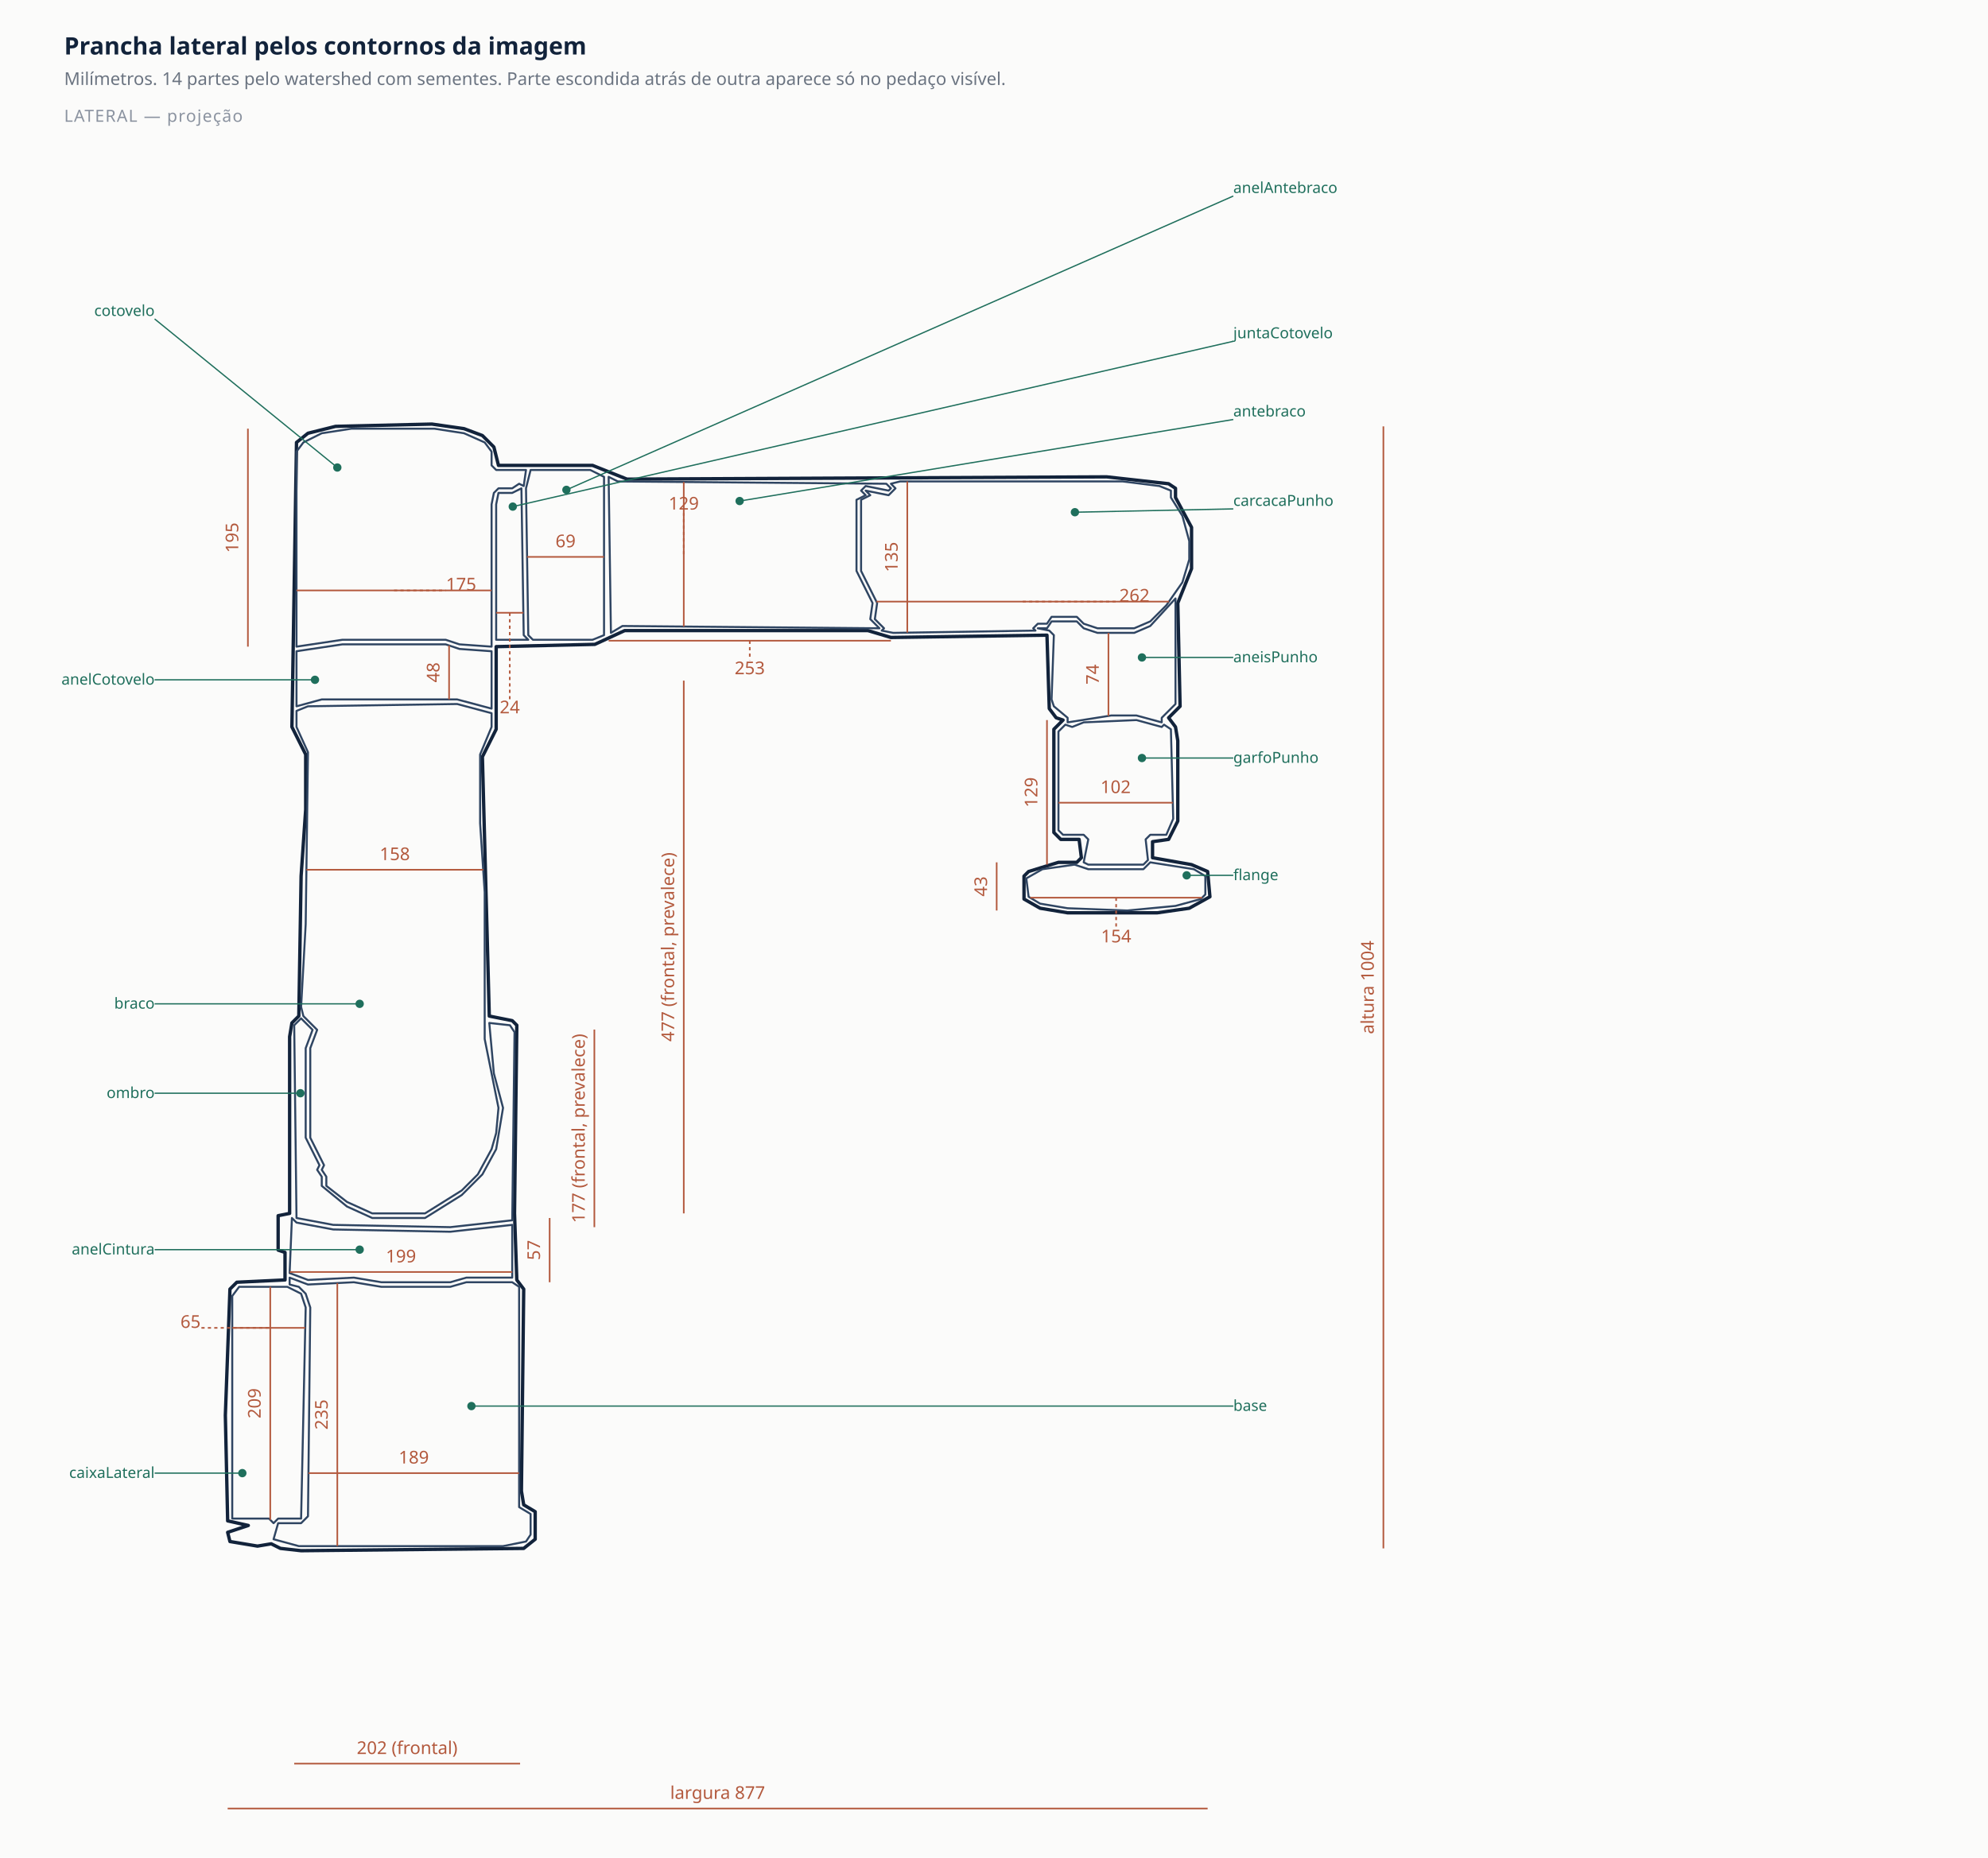
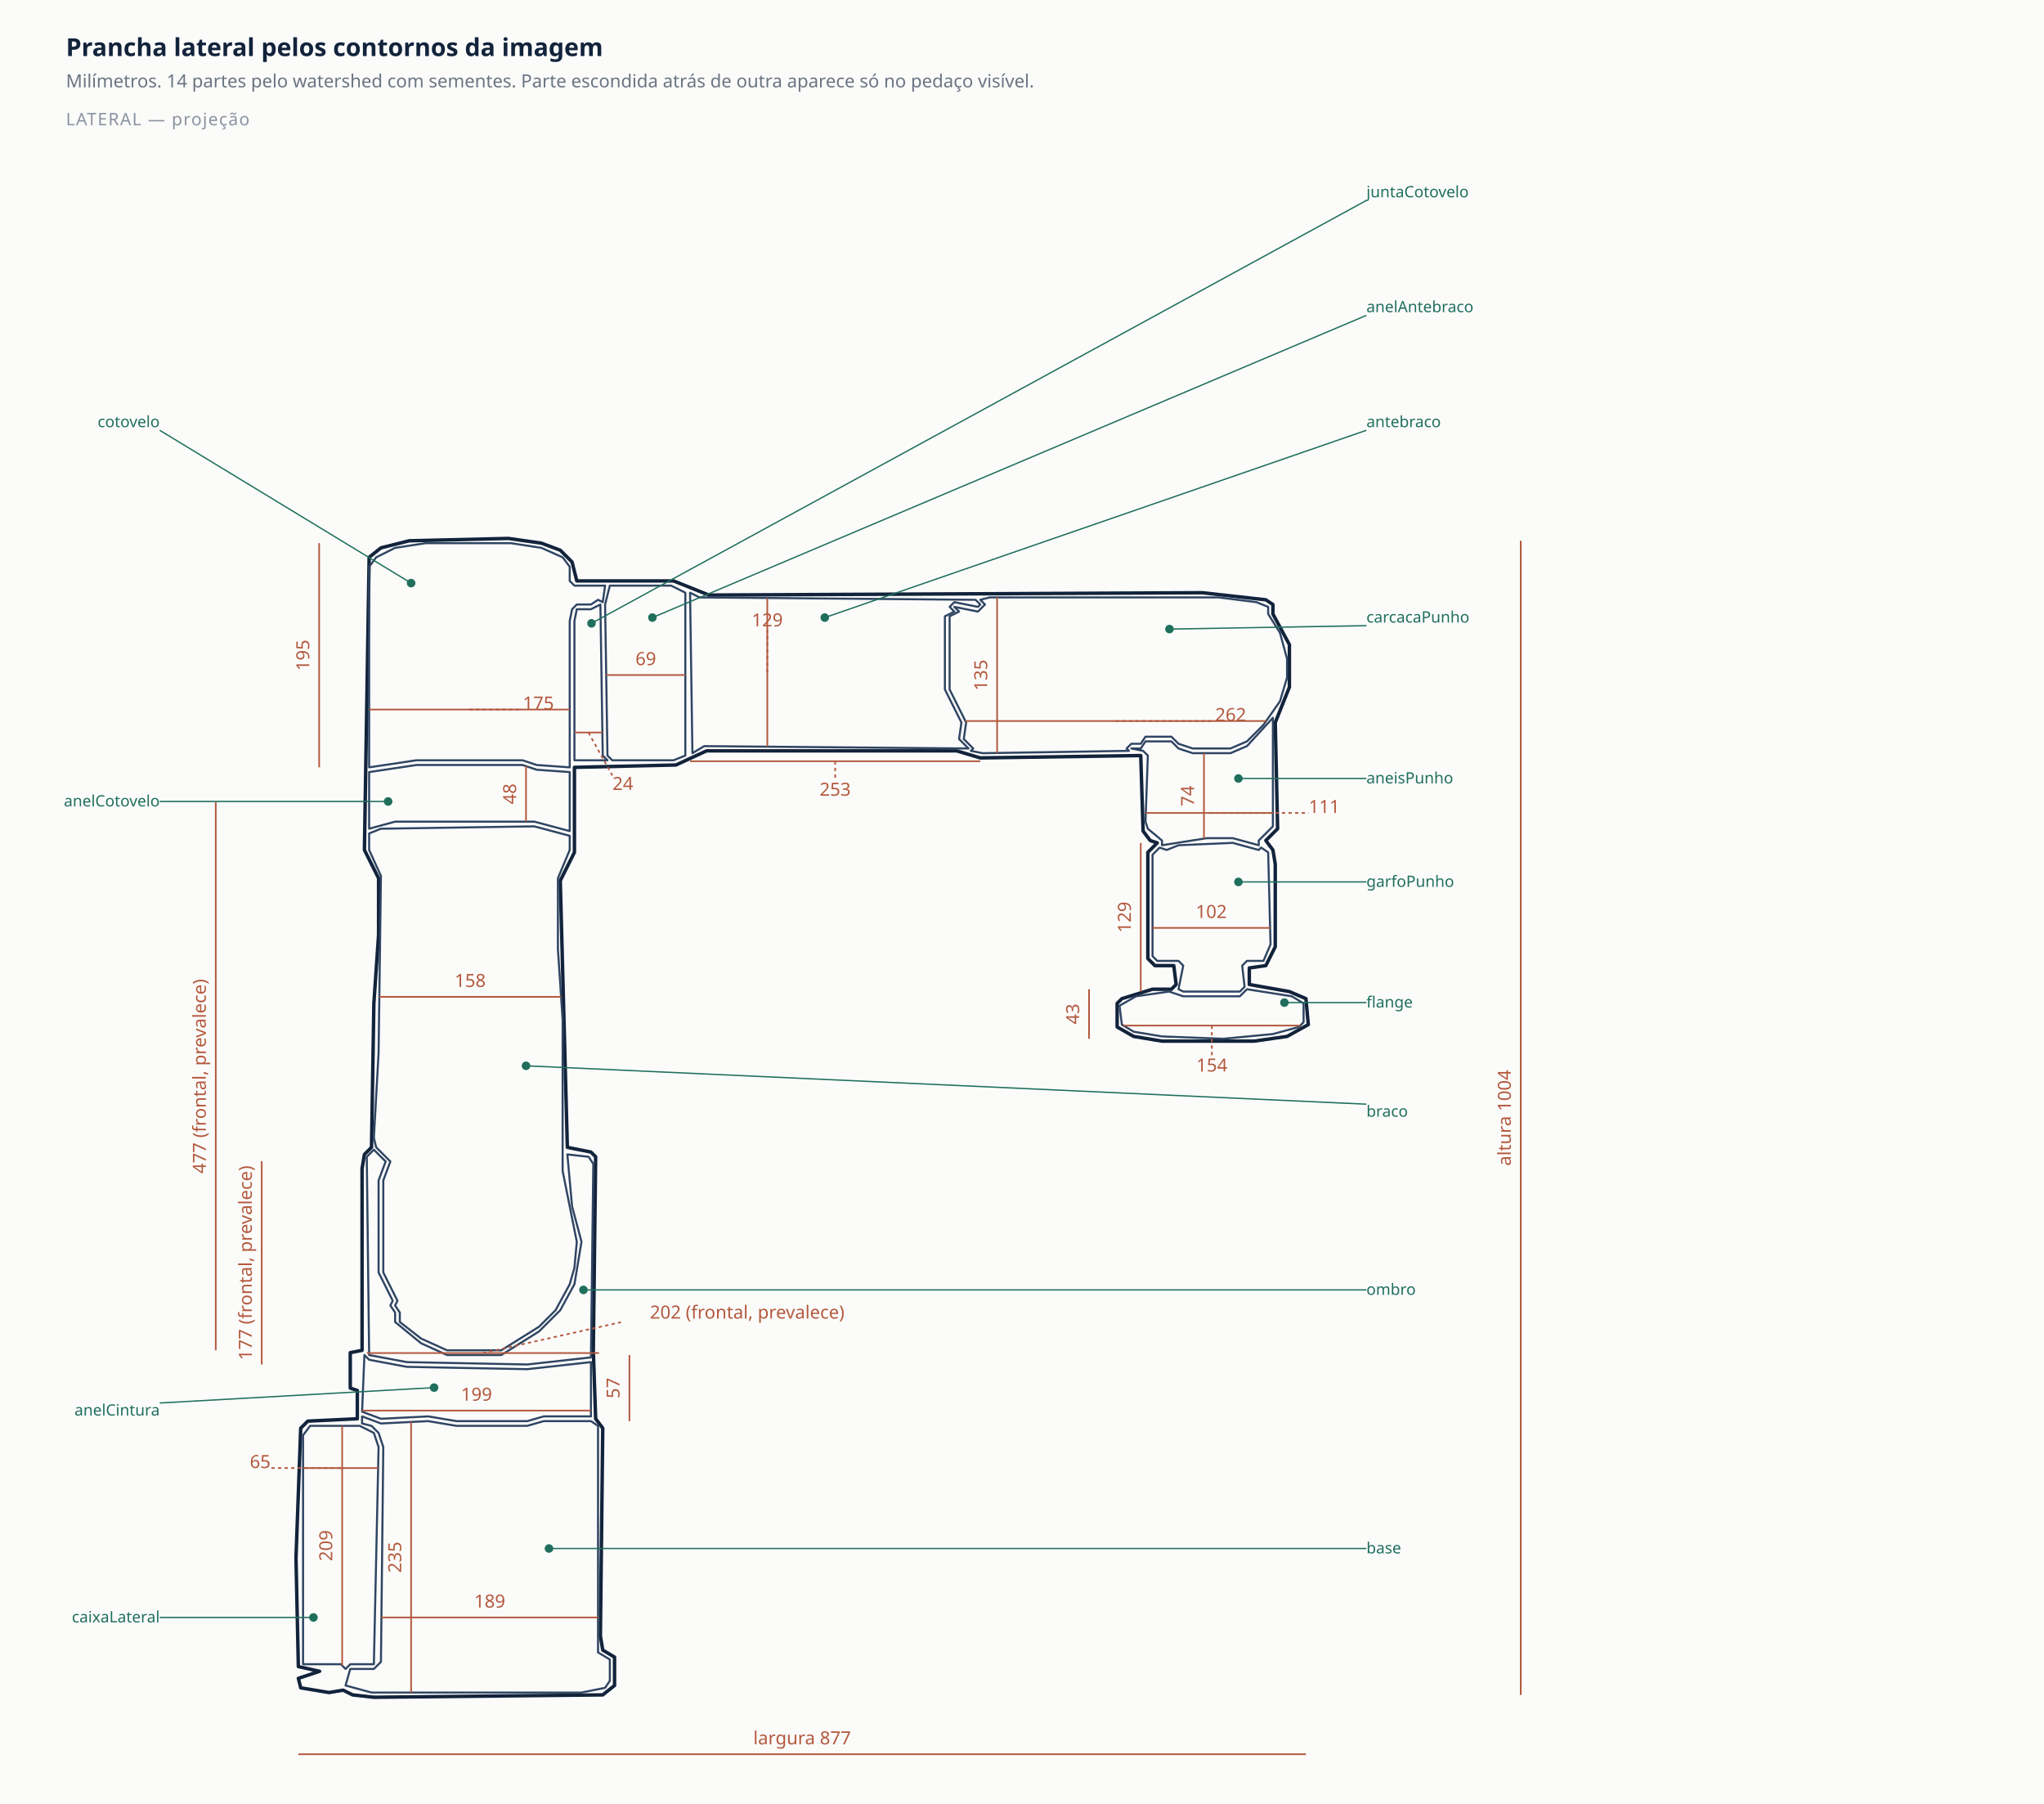
- <svg xmlns="http://www.w3.org/2000/svg" viewBox="0 0 1240 1159" width="1240" height="1159" font-family="ui-sans-serif, system-ui, sans-serif">
-   <rect width="1240" height="1159" fill="#fbfbfa" />
+ <svg xmlns="http://www.w3.org/2000/svg" viewBox="0 0 1240 1094" width="1240" height="1094" font-family="ui-sans-serif, system-ui, sans-serif">
+   <rect width="1240" height="1094" fill="#fbfbfa" />
  <style>
  .contorno{fill:none;stroke:#12233b;stroke-width:2.1;stroke-linejoin:round;stroke-linecap:round}
  .painel{fill:none;stroke:#2f4562;stroke-width:1.25;stroke-linejoin:round;stroke-linecap:round}
  .vidro{fill:none;stroke:#3d6b86;stroke-width:1.35;stroke-linejoin:round}
  .cromo{fill:none;stroke:#8a94a2;stroke-width:1.4;stroke-linejoin:round}
  .roda{fill:none;stroke:#8a94a2;stroke-width:1.6}
  .aro{fill:none;stroke:#c0c6cf;stroke-width:1.1}
  .eixo{fill:none;stroke:#c8ccd2;stroke-width:1;stroke-dasharray:9 4 2 4}
  .carater{fill:none;stroke:#b3593d;stroke-width:1.7;stroke-dasharray:6 3}
  .cota{stroke:#b3593d;stroke-width:1;fill:none}
  .cotat{fill:#b3593d;font-size:11px}
  .lm{fill:#1f6f5c}
  .lmt{fill:#1f6f5c;font-size:9.5px}
  .tit{fill:#12233b;font-size:15px;font-weight:600}
  .sub{fill:#6b7481;font-size:11px}
  .rot{fill:#8b93a0;font-size:10.5px;letter-spacing:.06em}
</style>
  <text x="40" y="34" class="tit">Prancha lateral pelos contornos da imagem</text>
  <text x="40" y="53" class="sub">Milímetros. 14 partes pelo watershed com sementes. Parte escondida atrás de outra aparece só no pedaço visível.</text>
  <text x="40" y="76" class="rot">LATERAL — projeção</text>
-   <path class="contorno" d="M 728.91 301.79 L 690.26 297.49 L 391.08 298.92 L 369.6 290.34 L 310.92 290.34 L 308.05 278.88 L 300.89 271.72 L 289.44 267.43 L 269.4 264.57 L 209.28 266 L 192.1 270.29 L 184.94 276.02 L 182.08 453.53 L 190.67 470.7 L 190.67 505.06 L 187.81 546.57 L 186.38 633.9 L 182.08 638.19 L 180.65 646.78 L 180.65 757 L 173.49 758.44 L 173.49 779.91 L 177.78 781.34 L 177.78 798.52 L 147.72 799.95 L 143.43 804.24 L 140.56 882.98 L 142 948.82 L 154.88 951.69 L 142 955.98 L 143.43 961.71 L 160.61 964.57 L 169.19 963.14 L 174.92 966 L 187.81 967.44 L 326.66 966 L 333.82 960.28 L 333.82 943.1 L 326.66 938.81 L 325.23 930.22 L 326.66 804.24 L 322.36 798.52 L 320.93 757 L 322.36 639.62 L 319.5 636.76 L 305.19 633.9 L 300.89 472.13 L 309.48 454.96 L 309.48 403.42 L 371.04 401.99 L 389.64 393.41 L 541.38 393.41 L 555.7 397.7 L 653.04 396.26 L 654.47 442.08 L 658.77 447.8 L 663.06 449.23 L 657.34 454.96 L 657.34 519.37 L 661.63 523.67 L 673.08 523.67 L 674.51 535.12 L 671.65 537.99 L 660.2 537.99 L 641.59 543.71 L 638.72 546.57 L 638.72 560.89 L 648.75 566.62 L 665.92 569.48 L 721.75 569.48 L 741.79 566.62 L 754.68 559.46 L 753.25 543.71 L 743.22 539.42 L 718.89 535.12 L 718.89 525.1 L 728.91 523.67 L 734.64 512.22 L 734.64 462.12 L 733.21 453.53 L 728.91 447.8 L 736.07 440.64 L 734.64 376.22 L 743.22 354.75 L 743.22 328.99 L 733.21 310.38 L 733.21 304.65 L 728.91 301.79" />
-   <path class="painel" d="M 733.21 373.36 L 717.46 390.54 L 707.44 394.83 L 684.54 394.83 L 675.95 391.97 L 671.65 387.68 L 655.91 387.68 L 653.04 391.97 L 647.32 391.97 L 654.47 393.41 L 657.34 396.26 L 655.91 436.35 L 657.34 440.64 L 665.92 447.8 L 665.92 450.66 L 693.12 446.37 L 708.87 446.37 L 724.62 450.66 L 724.62 447.8 L 733.21 439.21 L 733.21 373.36" />
-   <path class="painel" d="M 330.96 293.2 L 328.09 304.65 L 329.52 396.26 L 332.39 399.13 L 369.6 399.13 L 376.76 396.26 L 376.76 297.49 L 368.17 293.2 L 330.96 293.2" />
-   <path class="painel" d="M 182.08 759.87 L 180.65 794.23 L 192.1 798.52 L 220.73 797.08 L 237.9 799.95 L 280.85 799.95 L 290.88 797.08 L 319.5 797.08 L 319.5 764.16 L 280.85 768.45 L 207.85 767.03 L 184.94 762.73 L 182.08 759.87" />
-   <path class="painel" d="M 184.94 406.29 L 184.94 440.64 L 200.69 436.35 L 285.15 436.35 L 306.62 442.08 L 306.62 406.29 L 286.58 404.86 L 277.99 401.99 L 213.57 401.99 L 184.94 406.29" />
-   <path class="painel" d="M 379.63 297.49 L 381.06 394.83 L 388.22 390.54 L 548.54 391.97 L 542.82 386.25 L 544.25 376.22 L 534.23 356.18 L 534.23 311.81 L 539.96 308.95 L 537.09 306.08 L 539.96 303.22 L 554.27 306.08 L 555.7 304.65 L 552.84 301.79 L 385.35 300.35 L 379.63 297.49" />
-   <path class="painel" d="M 180.65 797.08 L 180.65 801.38 L 186.38 802.81 L 190.67 807.11 L 193.53 815.7 L 192.1 945.96 L 187.81 950.26 L 173.49 950.26 L 170.63 960.28 L 186.38 964.57 L 313.77 964.57 L 328.09 961.71 L 330.96 957.41 L 330.96 944.53 L 323.8 940.24 L 323.8 802.81 L 319.5 799.95 L 290.88 799.95 L 280.85 802.81 L 237.9 802.81 L 220.73 799.95 L 192.1 801.38 L 180.65 797.08" />
-   <path class="painel" d="M 192.1 440.64 L 184.94 443.5 L 184.94 453.53 L 192.1 469.28 L 190.67 576.63 L 187.81 628.17 L 189.23 633.9 L 197.82 642.49 L 193.53 653.94 L 193.53 709.77 L 202.12 726.94 L 200.69 729.81 L 203.55 734.1 L 203.55 739.83 L 216.43 749.85 L 232.18 757 L 265.1 757 L 288.01 742.69 L 298.03 732.67 L 306.62 716.92 L 309.48 706.9 L 310.92 691.16 L 302.32 648.21 L 302.32 556.59 L 299.46 513.65 L 299.46 470.7 L 306.62 453.53 L 306.62 444.94 L 285.15 439.21 L 192.1 440.64" />
-   <path class="painel" d="M 149.15 802.81 L 144.86 808.54 L 144.86 947.39 L 167.76 947.39 L 170.63 950.26 L 173.49 947.39 L 187.81 947.39 L 190.67 815.7 L 187.81 807.11 L 179.22 802.81 L 149.15 802.81" />
-   <path class="painel" d="M 537.09 311.81 L 537.09 356.18 L 547.11 376.22 L 545.68 386.25 L 551.41 391.97 L 549.97 393.41 L 557.13 394.83 L 645.88 393.41 L 644.45 391.97 L 647.32 389.11 L 653.04 389.11 L 655.91 384.82 L 671.65 384.82 L 675.95 389.11 L 684.54 391.97 L 707.44 391.97 L 717.46 387.68 L 727.48 377.66 L 737.5 363.34 L 741.79 349.03 L 741.79 337.58 L 737.5 321.83 L 730.34 310.38 L 730.34 306.08 L 723.18 303.22 L 700.28 300.35 L 561.43 300.35 L 555.7 301.79 L 558.56 304.65 L 554.27 308.95 L 539.96 306.08 L 542.82 308.95 L 537.09 311.81" />
-   <path class="painel" d="M 328.09 293.2 L 309.48 293.2 L 306.62 290.34 L 306.62 281.75 L 302.32 276.02 L 289.44 270.29 L 270.83 267.43 L 219.3 267.43 L 200.69 270.29 L 189.23 276.02 L 184.94 281.75 L 184.94 403.42 L 213.57 399.13 L 277.99 399.13 L 286.58 401.99 L 306.62 403.42 L 306.62 314.67 L 308.05 307.51 L 310.92 304.65 L 319.5 304.65 L 323.8 301.79 L 326.66 303.22 L 328.09 293.2" />
-   <path class="painel" d="M 751.82 546.57 L 744.66 542.28 L 717.46 537.99 L 713.17 542.28 L 678.81 542.28 L 670.22 539.42 L 650.18 542.28 L 640.16 548 L 641.59 559.46 L 648.75 563.75 L 665.92 566.62 L 703.14 568.04 L 733.21 565.18 L 748.95 560.89 L 751.82 558.03 L 751.82 546.57" />
-   <path class="painel" d="M 664.5 452.09 L 660.2 456.39 L 660.2 517.95 L 663.06 520.8 L 675.95 520.8 L 678.81 523.67 L 675.95 537.99 L 678.81 539.42 L 713.17 539.42 L 716.03 536.55 L 714.59 523.67 L 717.46 520.8 L 727.48 520.8 L 731.78 510.79 L 730.34 454.96 L 726.05 452.09 L 724.62 453.53 L 708.87 449.23 L 675.95 450.66 L 668.79 453.53 L 664.5 452.09" />
-   <path class="painel" d="M 325.23 304.65 L 319.5 307.51 L 310.92 307.51 L 309.48 314.67 L 309.48 399.13 L 329.52 399.13 L 326.66 396.26 L 325.23 304.65" />
-   <path class="painel" d="M 183.51 639.62 L 184.94 759.87 L 207.85 764.16 L 280.85 765.59 L 319.5 761.3 L 320.93 643.91 L 318.07 639.62 L 305.19 638.19 L 308.05 669.69 L 313.77 691.16 L 309.48 716.92 L 300.89 732.67 L 288.01 745.55 L 265.1 759.87 L 232.18 759.87 L 216.43 752.71 L 200.69 739.83 L 200.69 734.1 L 197.82 729.81 L 199.26 726.94 L 190.67 709.77 L 190.67 653.94 L 194.96 642.49 L 187.81 635.33 L 183.51 639.62" />
-   <path class="cota" d="M 142 1128.28 L 753.25 1128.28" />
-   <text x="447.62" y="1122.28" class="cotat" text-anchor="middle">largura 877</text>
-   <path class="cota" d="M 862.88 966 L 862.88 266" />
-   <text x="856.88" y="616" class="cotat" text-anchor="middle" transform="rotate(-90 856.88 616)">altura 1004</text>
-   <path class="cota" d="M 192.39 919.04 L 323.8 919.04" />
-   <text x="258.1" y="913.04" class="cotat" text-anchor="middle">189</text>
-   <path class="cota" d="M 210.4 964.57 L 210.4 800.46" />
-   <text x="204.4" y="882.52" class="cotat" text-anchor="middle" transform="rotate(-90 204.4 882.52)">235</text>
-   <path class="cota" d="M 168.57 948.2 L 168.57 802.81" />
-   <text x="162.57" y="875.51" class="cotat" text-anchor="middle" transform="rotate(-90 162.57 875.51)">209</text>
-   <path class="cota" d="M 342.84 799.95 L 342.84 759.87" />
-   <text x="336.84" y="779.91" class="cotat" text-anchor="middle" transform="rotate(-90 336.84 779.91)">57</text>
-   <path class="cota" d="M 183.51 1100.28 L 324.4 1100.28" />
-   <text x="253.95" y="1094.28" class="cotat" text-anchor="middle">202 (frontal)</text>
-   <path class="cota" d="M 370.73 765.59 L 370.73 642.31" />
-   <text x="364.73" y="703.95" class="cotat" text-anchor="middle" transform="rotate(-90 364.73 703.95)">177 (frontal, prevalece)</text>
-   <path class="cota" d="M 191.12 542.61 L 301.39 542.61" />
-   <text x="246.26" y="536.61" class="cotat" text-anchor="middle">158</text>
-   <path class="cota" d="M 426.49 757 L 426.49 424.61" />
-   <text x="420.49" y="590.8" class="cotat" text-anchor="middle" transform="rotate(-90 420.49 590.8)">477 (frontal, prevalece)</text>
-   <path class="cota" d="M 280.11 436.35 L 280.11 402.7" />
-   <text x="274.11" y="419.52" class="cotat" text-anchor="middle" transform="rotate(-90 274.11 419.52)">48</text>
-   <path class="cota" d="M 184.94 368.35 L 306.62 368.35" />
-   <text x="287.61" y="368.35" class="cotat" text-anchor="middle">175</text>
-   <path class="cota" stroke-dasharray="2 2" d="M 245.78 368.35 L 278.04 368.35" />
-   <path class="cota" d="M 154.63 403.42 L 154.63 267.43" />
-   <text x="148.63" y="335.43" class="cotat" text-anchor="middle" transform="rotate(-90 148.63 335.43)">195</text>
-   <path class="cota" d="M 328.76 347.43 L 376.76 347.43" />
-   <text x="352.76" y="341.43" class="cotat" text-anchor="middle">69</text>
-   <path class="cota" d="M 379.63 399.71 L 555.7 399.71" />
-   <text x="467.66" y="420.63" class="cotat" text-anchor="middle">253</text>
-   <path class="cota" stroke-dasharray="2 2" d="M 467.66 399.71 L 467.66 411.83" />
-   <path class="cota" d="M 426.49 390.88 L 426.49 300.7" />
-   <text x="426.49" y="317.91" class="cotat" text-anchor="middle">129</text>
-   <path class="cota" stroke-dasharray="2 2" d="M 426.49 345.79 L 426.49 320.11" />
-   <path class="cota" d="M 546.66 375.32 L 729.12 375.32" />
-   <text x="707.6" y="375.32" class="cotat" text-anchor="middle">262</text>
-   <path class="cota" stroke-dasharray="2 2" d="M 637.89 375.32 L 698.03 375.32" />
-   <path class="cota" d="M 691.38 446.64 L 691.38 394.83" />
-   <text x="685.38" y="420.74" class="cotat" text-anchor="middle" transform="rotate(-90 685.38 420.74)">74</text>
-   <path class="cota" d="M 653.04 539.42 L 653.04 449.23" />
-   <text x="647.04" y="494.32" class="cotat" text-anchor="middle" transform="rotate(-90 647.04 494.32)">129</text>
-   <path class="cota" d="M 642.57 560.04 L 749.8 560.04" />
-   <text x="696.18" y="587.93" class="cotat" text-anchor="middle">154</text>
-   <path class="cota" stroke-dasharray="2 2" d="M 696.18 560.04 L 696.18 579.13" />
-   <path class="cota" d="M 309.48 382.29 L 326.44 382.29" />
-   <text x="317.96" y="445.02" class="cotat" text-anchor="middle">24</text>
-   <path class="cota" stroke-dasharray="2 2" d="M 317.96 382.29 L 317.96 436.22" />
-   <path class="cota" d="M 180.67 793.56 L 319.5 793.56" />
-   <text x="250.09" y="787.56" class="cotat" text-anchor="middle">199</text>
-   <path class="cota" d="M 660.2 500.79 L 731.52 500.79" />
-   <text x="695.86" y="494.79" class="cotat" text-anchor="middle">102</text>
-   <path class="cota" d="M 565.91 394.69 L 565.91 300.35" />
-   <text x="559.91" y="347.52" class="cotat" text-anchor="middle" transform="rotate(-90 559.91 347.52)">135</text>
-   <path class="cota" d="M 621.67 568.04 L 621.67 537.99" />
-   <text x="615.67" y="553.02" class="cotat" text-anchor="middle" transform="rotate(-90 615.67 553.02)">43</text>
-   <path class="cota" d="M 144.86 828.42 L 190.39 828.42" />
-   <text x="118.83" y="828.42" class="cotat" text-anchor="middle">65</text>
-   <path class="cota" stroke-dasharray="2 2" d="M 167.63 828.42 L 125.21 828.42" />
-   <circle class="lm" cx="712.29" cy="410.17" r="2.6" />
-   <text class="lmt" x="769.25" y="413.17">aneisPunho</text>
-   <path class="lm" stroke="#1f6f5c" stroke-width="0.8" fill="none" d="M 712.29 410.17 L 769.25 410.17" />
-   <circle class="lm" cx="353.3" cy="305.61" r="2.6" />
-   <text class="lmt" x="769.25" y="120.4">anelAntebraco</text>
-   <path class="lm" stroke="#1f6f5c" stroke-width="0.8" fill="none" d="M 353.3 305.61 L 769.25 122.3" />
-   <circle class="lm" cx="224.34" cy="779.62" r="2.6" />
-   <text class="lmt" x="96.45" y="782.62" text-anchor="end">anelCintura</text>
-   <path class="lm" stroke="#1f6f5c" stroke-width="0.8" fill="none" d="M 224.34 779.62 L 96.45 779.62" />
-   <circle class="lm" cx="196.46" cy="424.11" r="2.6" />
-   <text class="lmt" x="96.45" y="427.11" text-anchor="end">anelCotovelo</text>
-   <path class="lm" stroke="#1f6f5c" stroke-width="0.8" fill="none" d="M 196.46 424.11 L 96.45 424.11" />
-   <circle class="lm" cx="461.35" cy="312.58" r="2.6" />
-   <text class="lmt" x="769.25" y="259.81">antebraco</text>
-   <path class="lm" stroke="#1f6f5c" stroke-width="0.8" fill="none" d="M 461.35 312.58 L 769.25 261.71" />
-   <circle class="lm" cx="294.05" cy="877.21" r="2.6" />
-   <text class="lmt" x="769.25" y="880.21">base</text>
-   <path class="lm" stroke="#1f6f5c" stroke-width="0.8" fill="none" d="M 294.05 877.21 L 769.25 877.21" />
-   <circle class="lm" cx="224.34" cy="626.26" r="2.6" />
-   <text class="lmt" x="96.45" y="629.26" text-anchor="end">braco</text>
-   <path class="lm" stroke="#1f6f5c" stroke-width="0.8" fill="none" d="M 224.34 626.26 L 96.45 626.26" />
-   <circle class="lm" cx="151.15" cy="919.04" r="2.6" />
-   <text class="lmt" x="96.45" y="922.04" text-anchor="end">caixaLateral</text>
-   <path class="lm" stroke="#1f6f5c" stroke-width="0.8" fill="none" d="M 151.15 919.04 L 96.45 919.04" />
-   <circle class="lm" cx="670.47" cy="319.55" r="2.6" />
-   <text class="lmt" x="769.25" y="315.58">carcacaPunho</text>
-   <path class="lm" stroke="#1f6f5c" stroke-width="0.8" fill="none" d="M 670.47 319.55 L 769.25 317.48" />
-   <circle class="lm" cx="210.4" cy="291.67" r="2.6" />
-   <text class="lmt" x="96.45" y="197.08" text-anchor="end">cotovelo</text>
-   <path class="lm" stroke="#1f6f5c" stroke-width="0.8" fill="none" d="M 210.4 291.67 L 96.45 198.98" />
-   <circle class="lm" cx="740.18" cy="546.1" r="2.6" />
-   <text class="lmt" x="769.25" y="549.1">flange</text>
-   <path class="lm" stroke="#1f6f5c" stroke-width="0.8" fill="none" d="M 740.18 546.1 L 769.25 546.1" />
-   <circle class="lm" cx="712.29" cy="472.91" r="2.6" />
-   <text class="lmt" x="769.25" y="475.91">garfoPunho</text>
-   <path class="lm" stroke="#1f6f5c" stroke-width="0.8" fill="none" d="M 712.29 472.91 L 769.25 472.91" />
-   <circle class="lm" cx="319.84" cy="316.06" r="2.6" />
-   <text class="lmt" x="769.25" y="211.02">juntaCotovelo</text>
-   <path class="lm" stroke="#1f6f5c" stroke-width="0.8" fill="none" d="M 319.84 316.06 L 769.25 212.92" />
-   <circle class="lm" cx="187.39" cy="682.03" r="2.6" />
-   <text class="lmt" x="96.45" y="685.03" text-anchor="end">ombro</text>
-   <path class="lm" stroke="#1f6f5c" stroke-width="0.8" fill="none" d="M 187.39 682.03 L 96.45 682.03" />
+   <path class="contorno" d="M 767.91 363.79 L 729.26 359.49 L 430.08 360.92 L 408.6 352.34 L 349.92 352.34 L 347.05 340.88 L 339.89 333.72 L 328.44 329.43 L 308.4 326.57 L 248.28 328 L 231.1 332.29 L 223.94 338.02 L 221.08 515.53 L 229.67 532.7 L 229.67 567.06 L 226.81 608.57 L 225.38 695.9 L 221.08 700.19 L 219.65 708.78 L 219.65 819 L 212.49 820.44 L 212.49 841.91 L 216.78 843.34 L 216.78 860.52 L 186.72 861.95 L 182.43 866.24 L 179.56 944.98 L 181 1010.82 L 193.88 1013.69 L 181 1017.98 L 182.43 1023.71 L 199.61 1026.57 L 208.19 1025.14 L 213.92 1028 L 226.81 1029.44 L 365.66 1028 L 372.82 1022.28 L 372.82 1005.1 L 365.66 1000.81 L 364.23 992.22 L 365.66 866.24 L 361.36 860.52 L 359.93 819 L 361.36 701.62 L 358.5 698.76 L 344.19 695.9 L 339.89 534.13 L 348.48 516.96 L 348.48 465.42 L 410.04 463.99 L 428.64 455.41 L 580.38 455.41 L 594.7 459.7 L 692.04 458.26 L 693.47 504.08 L 697.77 509.8 L 702.06 511.23 L 696.34 516.96 L 696.34 581.37 L 700.63 585.67 L 712.08 585.67 L 713.51 597.12 L 710.65 599.99 L 699.2 599.99 L 680.59 605.71 L 677.72 608.57 L 677.72 622.89 L 687.75 628.62 L 704.92 631.48 L 760.75 631.48 L 780.79 628.62 L 793.68 621.46 L 792.25 605.71 L 782.22 601.42 L 757.89 597.12 L 757.89 587.1 L 767.91 585.67 L 773.64 574.22 L 773.64 524.12 L 772.21 515.53 L 767.91 509.8 L 775.07 502.64 L 773.64 438.22 L 782.22 416.75 L 782.22 390.99 L 772.21 372.38 L 772.21 366.65 L 767.91 363.79" />
+   <path class="painel" d="M 772.21 435.36 L 756.46 452.54 L 746.44 456.83 L 723.54 456.83 L 714.95 453.97 L 710.65 449.68 L 694.91 449.68 L 692.04 453.97 L 686.32 453.97 L 693.47 455.41 L 696.34 458.26 L 694.91 498.35 L 696.34 502.64 L 704.92 509.8 L 704.92 512.66 L 732.12 508.37 L 747.87 508.37 L 763.62 512.66 L 763.62 509.8 L 772.21 501.21 L 772.21 435.36" />
+   <path class="painel" d="M 369.96 355.2 L 367.09 366.65 L 368.52 458.26 L 371.39 461.13 L 408.6 461.13 L 415.76 458.26 L 415.76 359.49 L 407.17 355.2 L 369.96 355.2" />
+   <path class="painel" d="M 221.08 821.87 L 219.65 856.23 L 231.1 860.52 L 259.73 859.08 L 276.9 861.95 L 319.85 861.95 L 329.88 859.08 L 358.5 859.08 L 358.5 826.16 L 319.85 830.45 L 246.85 829.03 L 223.94 824.73 L 221.08 821.87" />
+   <path class="painel" d="M 223.94 468.29 L 223.94 502.64 L 239.69 498.35 L 324.15 498.35 L 345.62 504.08 L 345.62 468.29 L 325.58 466.86 L 316.99 463.99 L 252.57 463.99 L 223.94 468.29" />
+   <path class="painel" d="M 418.63 359.49 L 420.06 456.83 L 427.22 452.54 L 587.54 453.97 L 581.82 448.25 L 583.25 438.22 L 573.23 418.18 L 573.23 373.81 L 578.96 370.95 L 576.09 368.08 L 578.96 365.22 L 593.27 368.08 L 594.7 366.65 L 591.84 363.79 L 424.35 362.35 L 418.63 359.49" />
+   <path class="painel" d="M 219.65 859.08 L 219.65 863.38 L 225.38 864.81 L 229.67 869.11 L 232.53 877.7 L 231.1 1007.96 L 226.81 1012.26 L 212.49 1012.26 L 209.63 1022.28 L 225.38 1026.57 L 352.77 1026.57 L 367.09 1023.71 L 369.96 1019.41 L 369.96 1006.53 L 362.8 1002.24 L 362.8 864.81 L 358.5 861.95 L 329.88 861.95 L 319.85 864.81 L 276.9 864.81 L 259.73 861.95 L 231.1 863.38 L 219.65 859.08" />
+   <path class="painel" d="M 231.1 502.64 L 223.94 505.5 L 223.94 515.53 L 231.1 531.28 L 229.67 638.63 L 226.81 690.17 L 228.23 695.9 L 236.82 704.49 L 232.53 715.94 L 232.53 771.77 L 241.12 788.94 L 239.69 791.81 L 242.55 796.1 L 242.55 801.83 L 255.43 811.85 L 271.18 819 L 304.1 819 L 327.01 804.69 L 337.03 794.67 L 345.62 778.92 L 348.48 768.9 L 349.92 753.16 L 341.32 710.21 L 341.32 618.59 L 338.46 575.65 L 338.46 532.7 L 345.62 515.53 L 345.62 506.94 L 324.15 501.21 L 231.1 502.64" />
+   <path class="painel" d="M 188.15 864.81 L 183.86 870.54 L 183.86 1009.39 L 206.76 1009.39 L 209.63 1012.26 L 212.49 1009.39 L 226.81 1009.39 L 229.67 877.7 L 226.81 869.11 L 218.22 864.81 L 188.15 864.81" />
+   <path class="painel" d="M 576.09 373.81 L 576.09 418.18 L 586.11 438.22 L 584.68 448.25 L 590.41 453.97 L 588.97 455.41 L 596.13 456.83 L 684.88 455.41 L 683.45 453.97 L 686.32 451.11 L 692.04 451.11 L 694.91 446.82 L 710.65 446.82 L 714.95 451.11 L 723.54 453.97 L 746.44 453.97 L 756.46 449.68 L 766.48 439.66 L 776.5 425.34 L 780.79 411.03 L 780.79 399.58 L 776.5 383.83 L 769.34 372.38 L 769.34 368.08 L 762.18 365.22 L 739.28 362.35 L 600.43 362.35 L 594.7 363.79 L 597.56 366.65 L 593.27 370.95 L 578.96 368.08 L 581.82 370.95 L 576.09 373.81" />
+   <path class="painel" d="M 367.09 355.2 L 348.48 355.2 L 345.62 352.34 L 345.62 343.75 L 341.32 338.02 L 328.44 332.29 L 309.83 329.43 L 258.3 329.43 L 239.69 332.29 L 228.23 338.02 L 223.94 343.75 L 223.94 465.42 L 252.57 461.13 L 316.99 461.13 L 325.58 463.99 L 345.62 465.42 L 345.62 376.67 L 347.05 369.51 L 349.92 366.65 L 358.5 366.65 L 362.8 363.79 L 365.66 365.22 L 367.09 355.2" />
+   <path class="painel" d="M 790.82 608.57 L 783.66 604.28 L 756.46 599.99 L 752.17 604.28 L 717.81 604.28 L 709.22 601.42 L 689.18 604.28 L 679.16 610 L 680.59 621.46 L 687.75 625.75 L 704.92 628.62 L 742.14 630.04 L 772.21 627.18 L 787.95 622.89 L 790.82 620.03 L 790.82 608.57" />
+   <path class="painel" d="M 703.5 514.09 L 699.2 518.39 L 699.2 579.95 L 702.06 582.8 L 714.95 582.8 L 717.81 585.67 L 714.95 599.99 L 717.81 601.42 L 752.17 601.42 L 755.03 598.55 L 753.59 585.67 L 756.46 582.8 L 766.48 582.8 L 770.78 572.79 L 769.34 516.96 L 765.05 514.09 L 763.62 515.53 L 747.87 511.23 L 714.95 512.66 L 707.79 515.53 L 703.5 514.09" />
+   <path class="painel" d="M 364.23 366.65 L 358.5 369.51 L 349.92 369.51 L 348.48 376.67 L 348.48 461.13 L 368.52 461.13 L 365.66 458.26 L 364.23 366.65" />
+   <path class="painel" d="M 222.51 701.62 L 223.94 821.87 L 246.85 826.16 L 319.85 827.59 L 358.5 823.3 L 359.93 705.91 L 357.07 701.62 L 344.19 700.19 L 347.05 731.69 L 352.77 753.16 L 348.48 778.92 L 339.89 794.67 L 327.01 807.55 L 304.1 821.87 L 271.18 821.87 L 255.43 814.71 L 239.69 801.83 L 239.69 796.1 L 236.82 791.81 L 238.26 788.94 L 229.67 771.77 L 229.67 715.94 L 233.96 704.49 L 226.81 697.33 L 222.51 701.62" />
+   <path class="cota" d="M 181 1064 L 792.25 1064" />
+   <text x="486.62" y="1058" class="cotat" text-anchor="middle">largura 877</text>
+   <path class="cota" d="M 922.56 1028 L 922.56 328" />
+   <text x="916.56" y="678" class="cotat" text-anchor="middle" transform="rotate(-90 916.56 678)">altura 1004</text>
+   <path class="cota" d="M 231.39 981.04 L 362.8 981.04" />
+   <text x="297.1" y="975.04" class="cotat" text-anchor="middle">189</text>
+   <path class="cota" d="M 249.4 1026.57 L 249.4 862.46" />
+   <text x="243.4" y="944.52" class="cotat" text-anchor="middle" transform="rotate(-90 243.4 944.52)">235</text>
+   <path class="cota" d="M 207.57 1010.2 L 207.57 864.81" />
+   <text x="201.57" y="937.51" class="cotat" text-anchor="middle" transform="rotate(-90 201.57 937.51)">209</text>
+   <path class="cota" d="M 381.84 861.95 L 381.84 821.87" />
+   <text x="375.84" y="841.91" class="cotat" text-anchor="middle" transform="rotate(-90 375.84 841.91)">57</text>
+   <path class="cota" d="M 222.51 820.66 L 363.4 820.66" />
+   <text x="453.28" y="799.75" class="cotat" text-anchor="middle">202 (frontal, prevalece)</text>
+   <path class="cota" stroke-dasharray="2 2" d="M 292.95 820.66 L 376.72 801.95" />
+   <path class="cota" d="M 158.78 827.59 L 158.78 704.31" />
+   <text x="152.78" y="765.95" class="cotat" text-anchor="middle" transform="rotate(-90 152.78 765.95)">177 (frontal, prevalece)</text>
+   <path class="cota" d="M 230.12 604.61 L 340.39 604.61" />
+   <text x="285.26" y="598.61" class="cotat" text-anchor="middle">158</text>
+   <path class="cota" d="M 130.89 819 L 130.89 486.61" />
+   <text x="124.89" y="652.8" class="cotat" text-anchor="middle" transform="rotate(-90 124.89 652.8)">477 (frontal, prevalece)</text>
+   <path class="cota" d="M 319.11 498.35 L 319.11 464.7" />
+   <text x="313.11" y="481.52" class="cotat" text-anchor="middle" transform="rotate(-90 313.11 481.52)">48</text>
+   <path class="cota" d="M 223.94 430.35 L 345.62 430.35" />
+   <text x="326.61" y="430.35" class="cotat" text-anchor="middle">175</text>
+   <path class="cota" stroke-dasharray="2 2" d="M 284.78 430.35 L 317.04 430.35" />
+   <path class="cota" d="M 193.63 465.42 L 193.63 329.43" />
+   <text x="187.63" y="397.43" class="cotat" text-anchor="middle" transform="rotate(-90 187.63 397.43)">195</text>
+   <path class="cota" d="M 367.76 409.43 L 415.76 409.43" />
+   <text x="391.76" y="403.43" class="cotat" text-anchor="middle">69</text>
+   <path class="cota" d="M 418.63 461.71 L 594.7 461.71" />
+   <text x="506.66" y="482.63" class="cotat" text-anchor="middle">253</text>
+   <path class="cota" stroke-dasharray="2 2" d="M 506.66 461.71 L 506.66 473.83" />
+   <path class="cota" d="M 465.49 452.88 L 465.49 362.7" />
+   <text x="465.49" y="379.91" class="cotat" text-anchor="middle">129</text>
+   <path class="cota" stroke-dasharray="2 2" d="M 465.49 407.79 L 465.49 382.11" />
+   <path class="cota" d="M 585.66 437.32 L 768.12 437.32" />
+   <text x="746.6" y="437.32" class="cotat" text-anchor="middle">262</text>
+   <path class="cota" stroke-dasharray="2 2" d="M 676.89 437.32 L 737.03 437.32" />
+   <path class="cota" d="M 730.38 508.64 L 730.38 456.83" />
+   <text x="724.38" y="482.74" class="cotat" text-anchor="middle" transform="rotate(-90 724.38 482.74)">74</text>
+   <path class="cota" d="M 692.04 601.42 L 692.04 511.23" />
+   <text x="686.04" y="556.32" class="cotat" text-anchor="middle" transform="rotate(-90 686.04 556.32)">129</text>
+   <path class="cota" d="M 681.57 622.04 L 788.8 622.04" />
+   <text x="735.18" y="649.93" class="cotat" text-anchor="middle">154</text>
+   <path class="cota" stroke-dasharray="2 2" d="M 735.18 622.04 L 735.18 641.13" />
+   <path class="cota" d="M 348.48 444.29 L 365.44 444.29" />
+   <text x="377.87" y="479.14" class="cotat" text-anchor="middle">24</text>
+   <path class="cota" stroke-dasharray="2 2" d="M 356.96 444.29 L 371.49 470.34" />
+   <path class="cota" d="M 219.67 855.56 L 358.5 855.56" />
+   <text x="289.09" y="849.56" class="cotat" text-anchor="middle">199</text>
+   <path class="cota" d="M 699.2 562.79 L 770.52 562.79" />
+   <text x="734.86" y="556.79" class="cotat" text-anchor="middle">102</text>
+   <path class="cota" d="M 604.91 456.69 L 604.91 362.35" />
+   <text x="598.91" y="409.52" class="cotat" text-anchor="middle" transform="rotate(-90 598.91 409.52)">135</text>
+   <path class="cota" d="M 660.67 630.04 L 660.67 599.99" />
+   <text x="654.67" y="615.02" class="cotat" text-anchor="middle" transform="rotate(-90 654.67 615.02)">43</text>
+   <path class="cota" d="M 183.86 890.42 L 229.39 890.42" />
+   <text x="157.83" y="890.42" class="cotat" text-anchor="middle">65</text>
+   <path class="cota" stroke-dasharray="2 2" d="M 206.63 890.42 L 164.21 890.42" />
+   <path class="cota" d="M 695.1 493.08 L 772.21 493.08" />
+   <text x="803.36" y="493.08" class="cotat" text-anchor="middle">111</text>
+   <path class="cota" stroke-dasharray="2 2" d="M 733.65 493.08 L 793.79 493.08" />
+   <circle class="lm" cx="751.29" cy="472.17" r="2.6" />
+   <text class="lmt" x="828.93" y="475.17">aneisPunho</text>
+   <path class="lm" stroke="#1f6f5c" stroke-width="0.8" fill="none" d="M 751.29 472.17 L 828.93 472.17" />
+   <circle class="lm" cx="395.78" cy="374.58" r="2.6" />
+   <text class="lmt" x="828.93" y="189.37">anelAntebraco</text>
+   <path class="lm" stroke="#1f6f5c" stroke-width="0.8" fill="none" d="M 395.78 374.58 L 828.93 191.27" />
+   <circle class="lm" cx="263.34" cy="841.62" r="2.6" />
+   <text class="lmt" x="96.89" y="858.56" text-anchor="end">anelCintura</text>
+   <path class="lm" stroke="#1f6f5c" stroke-width="0.8" fill="none" d="M 263.34 841.62 L 96.89 850.96" />
+   <circle class="lm" cx="235.46" cy="486.11" r="2.6" />
+   <text class="lmt" x="96.89" y="489.11" text-anchor="end">anelCotovelo</text>
+   <path class="lm" stroke="#1f6f5c" stroke-width="0.8" fill="none" d="M 235.46 486.11 L 96.89 486.11" />
+   <circle class="lm" cx="500.35" cy="374.58" r="2.6" />
+   <text class="lmt" x="828.93" y="259.08">antebraco</text>
+   <path class="lm" stroke="#1f6f5c" stroke-width="0.8" fill="none" d="M 500.35 374.58 L 828.93 260.98" />
+   <circle class="lm" cx="333.05" cy="939.21" r="2.6" />
+   <text class="lmt" x="828.93" y="942.21">base</text>
+   <path class="lm" stroke="#1f6f5c" stroke-width="0.8" fill="none" d="M 333.05 939.21 L 828.93 939.21" />
+   <circle class="lm" cx="319.11" cy="646.44" r="2.6" />
+   <text class="lmt" x="828.93" y="677.32">braco</text>
+   <path class="lm" stroke="#1f6f5c" stroke-width="0.8" fill="none" d="M 319.11 646.44 L 828.93 669.72" />
+   <circle class="lm" cx="190.15" cy="981.04" r="2.6" />
+   <text class="lmt" x="96.89" y="984.04" text-anchor="end">caixaLateral</text>
+   <path class="lm" stroke="#1f6f5c" stroke-width="0.8" fill="none" d="M 190.15 981.04 L 96.89 981.04" />
+   <circle class="lm" cx="709.47" cy="381.55" r="2.6" />
+   <text class="lmt" x="828.93" y="377.58">carcacaPunho</text>
+   <path class="lm" stroke="#1f6f5c" stroke-width="0.8" fill="none" d="M 709.47 381.55 L 828.93 379.48" />
+   <circle class="lm" cx="249.4" cy="353.67" r="2.6" />
+   <text class="lmt" x="96.89" y="259.08" text-anchor="end">cotovelo</text>
+   <path class="lm" stroke="#1f6f5c" stroke-width="0.8" fill="none" d="M 249.4 353.67 L 96.89 260.98" />
+   <circle class="lm" cx="779.18" cy="608.1" r="2.6" />
+   <text class="lmt" x="828.93" y="611.1">flange</text>
+   <path class="lm" stroke="#1f6f5c" stroke-width="0.8" fill="none" d="M 779.18 608.1 L 828.93 608.1" />
+   <circle class="lm" cx="751.29" cy="534.91" r="2.6" />
+   <text class="lmt" x="828.93" y="537.91">garfoPunho</text>
+   <path class="lm" stroke="#1f6f5c" stroke-width="0.8" fill="none" d="M 751.29 534.91 L 828.93 534.91" />
+   <circle class="lm" cx="358.84" cy="378.06" r="2.6" />
+   <text class="lmt" x="828.93" y="119.66">juntaCotovelo</text>
+   <path class="lm" stroke="#1f6f5c" stroke-width="0.8" fill="none" d="M 358.84 378.06 L 828.93 121.56" />
+   <circle class="lm" cx="353.96" cy="782.37" r="2.6" />
+   <text class="lmt" x="828.93" y="785.37">ombro</text>
+   <path class="lm" stroke="#1f6f5c" stroke-width="0.8" fill="none" d="M 353.96 782.37 L 828.93 782.37" />
</svg>
